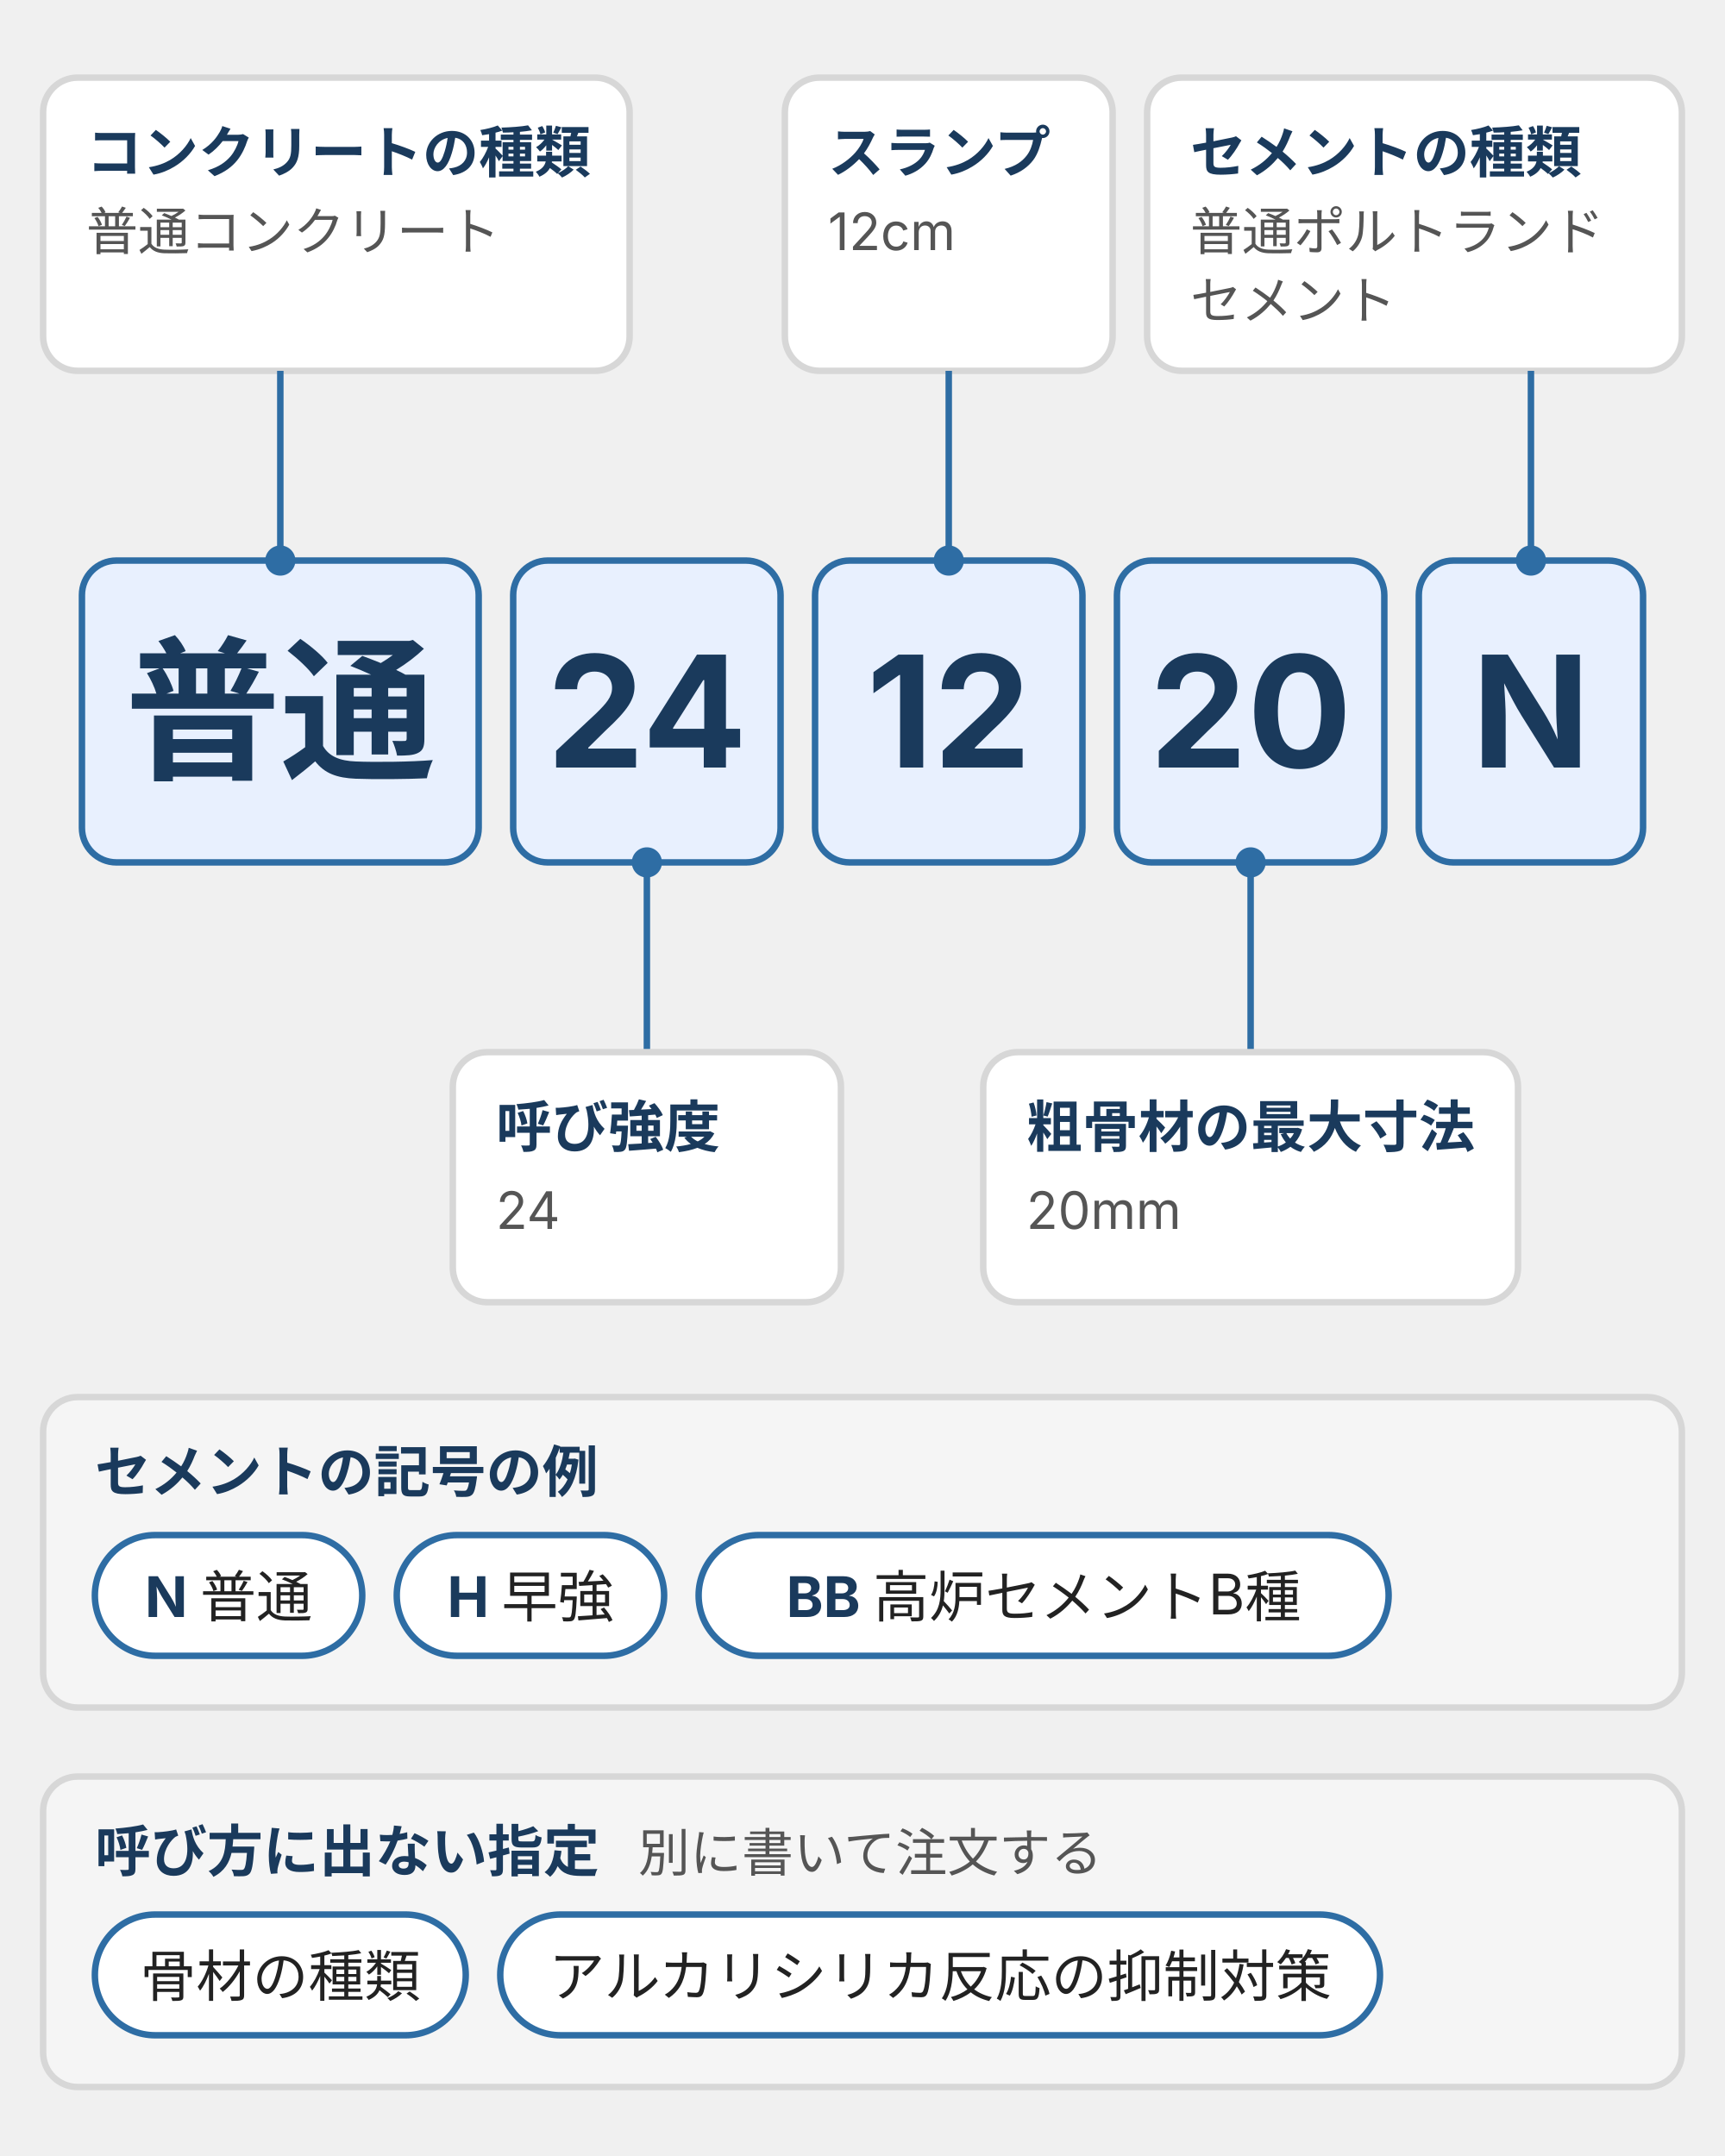
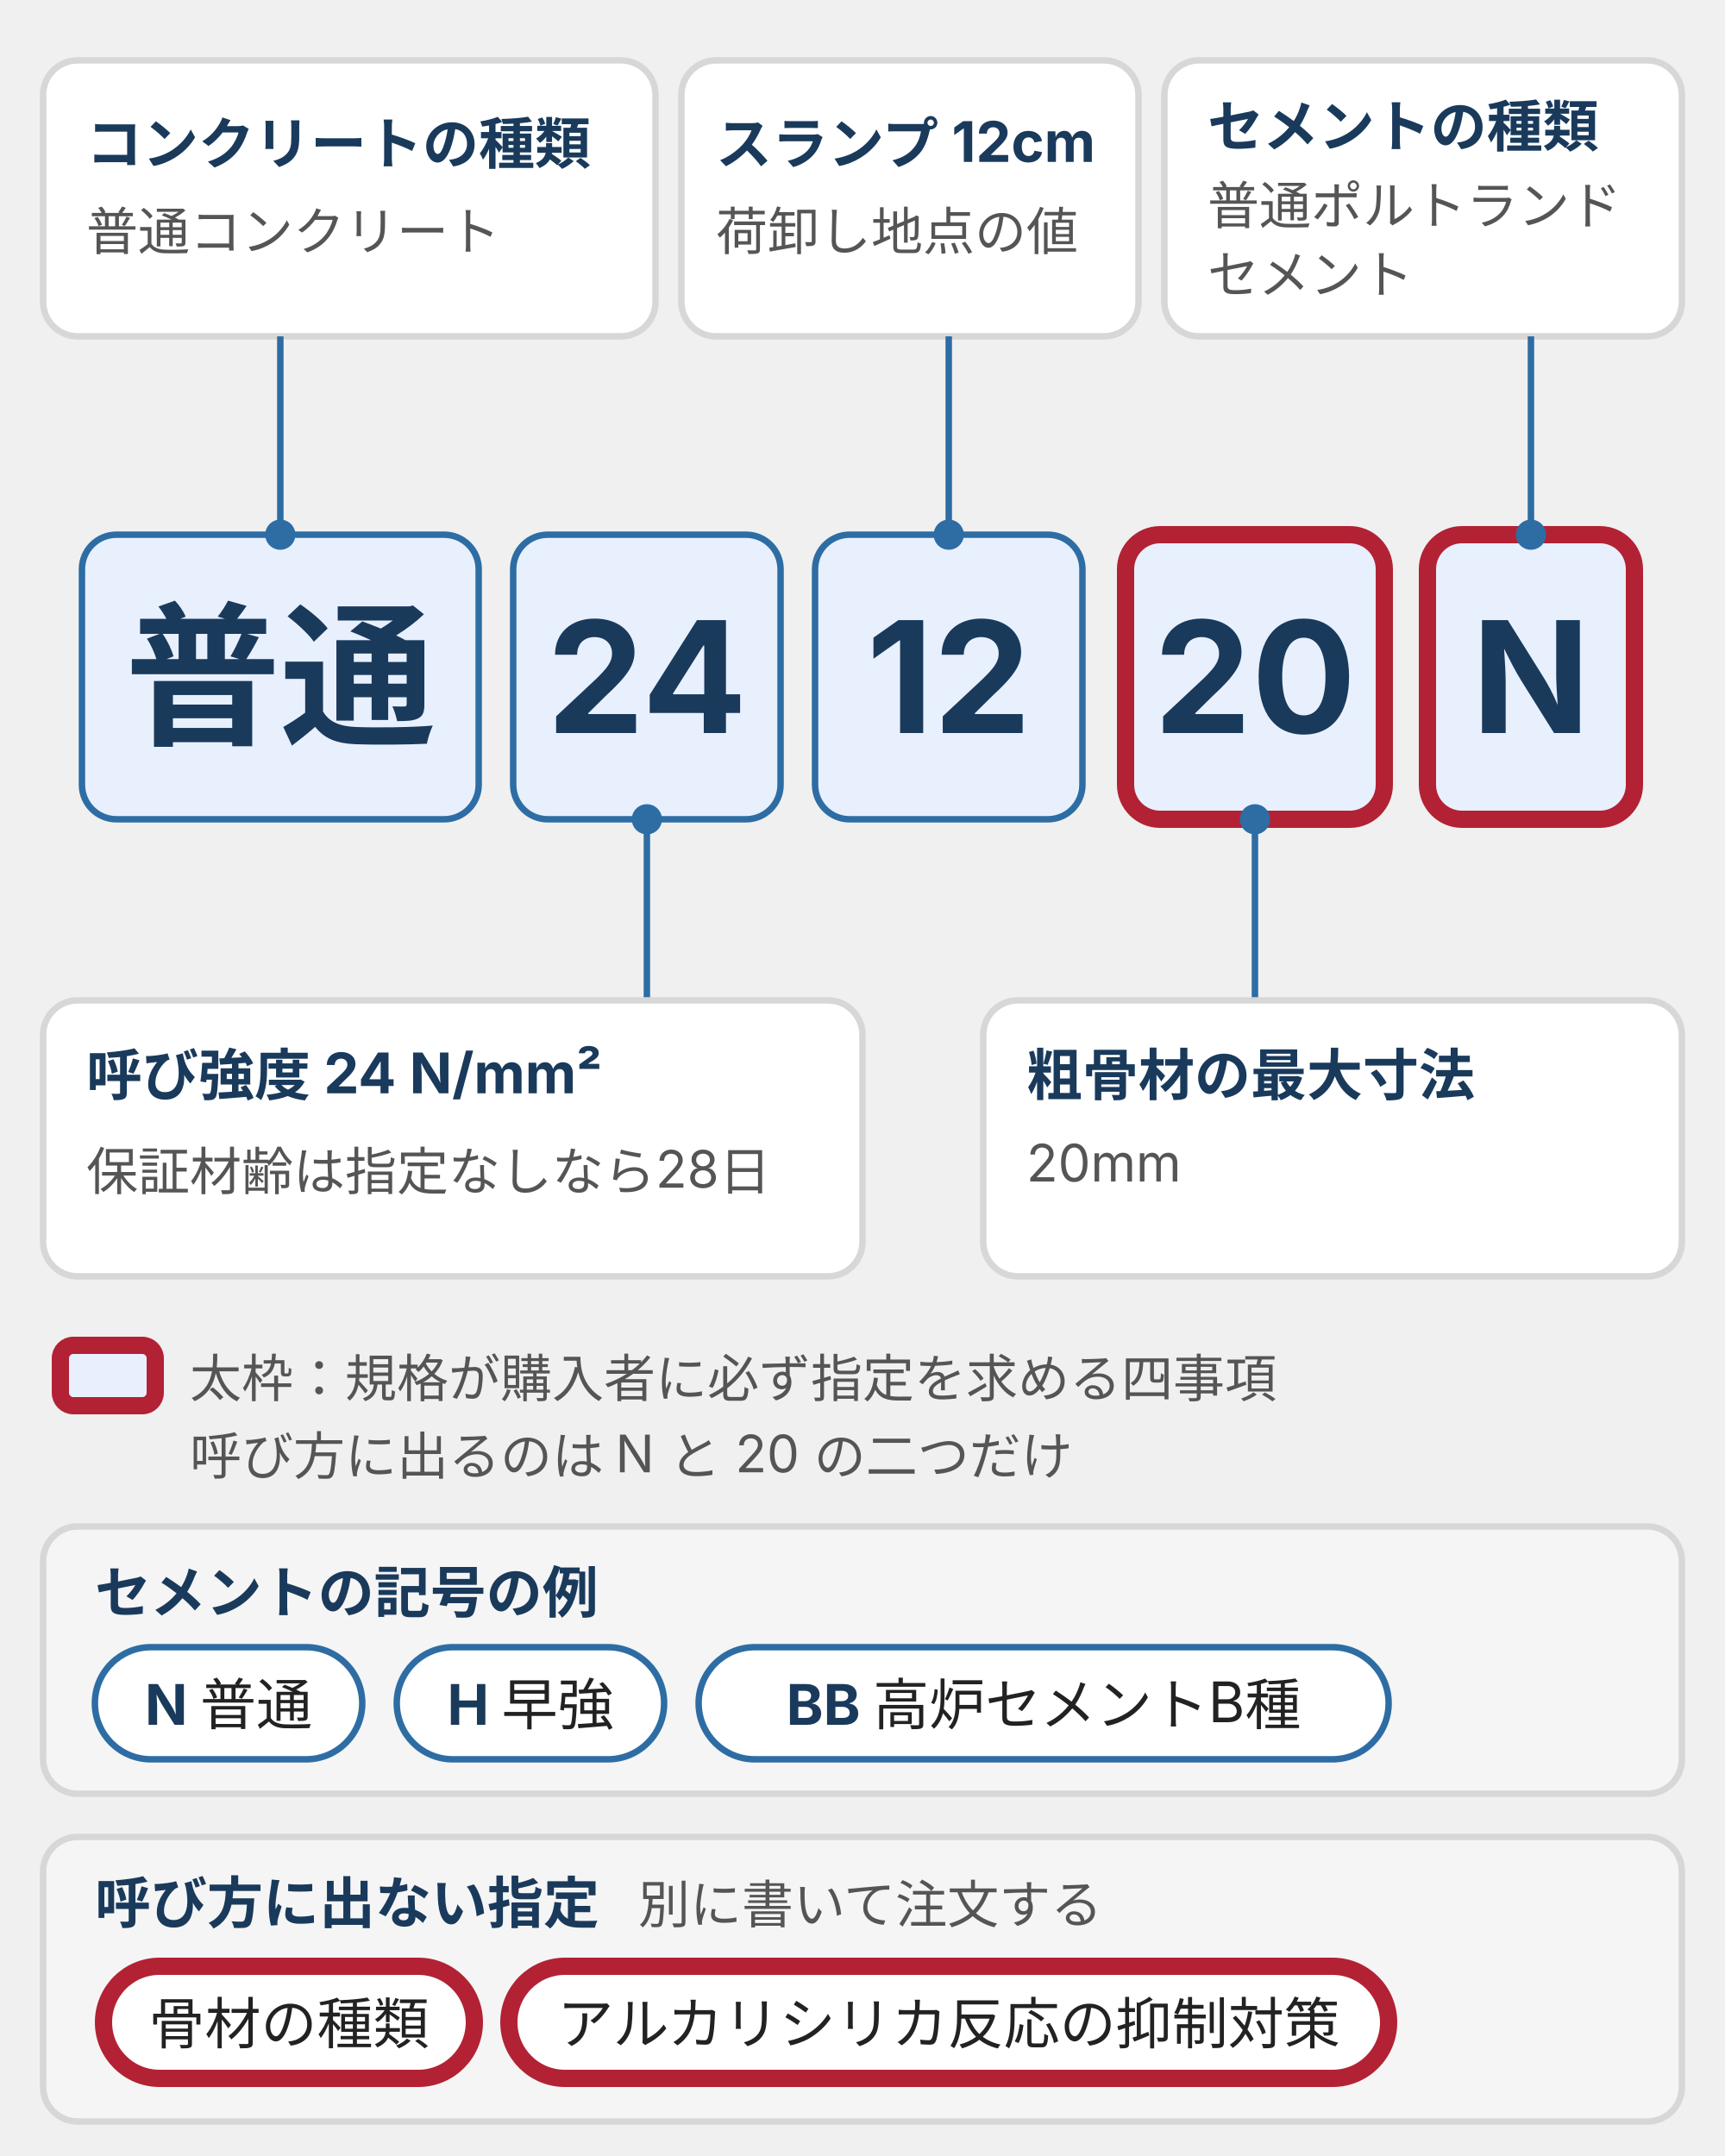
- <svg xmlns="http://www.w3.org/2000/svg" viewBox="0 0 400 500" style="max-width:400px;width:100%" role="img" aria-label="生コンの呼び方「普通 24 12 20 N」の読み方を、引き出し線で示した図。普通はコンクリートの種類で普通コンクリート、24は呼び強度、12はスランプ12cm、20は粗骨材の最大寸法20mm、Nはセメントの種類で普通ポルトランドセメント。下段に、セメントの記号の例と、呼び方に出ないので別に書いて注文する骨材の種類とアルカリシリカ反応の抑制対策を示す。">
+ <svg xmlns="http://www.w3.org/2000/svg" viewBox="0 0 400 500" style="max-width:400px;width:100%" role="img" aria-label="生コンの呼び方「普通 24 12 20 N」の読み方を引き出し線で示した図。規格が購入者に必ず指定を求める四事項のうち、セメントの種類Nと粗骨材の最大寸法20は呼び方に出るが、骨材の種類とアルカリシリカ反応の抑制対策は呼び方に出ないので別に書いて注文する。">
  <defs>
    <style>
      text { font-family: Inter, "Noto Sans JP", "Hiragino Kaku Gothic ProN", "Hiragino Sans", sans-serif; font-size: 13px; fill: #222; }
      .big { font-size: 36px; font-weight: bold; fill: #1a3a5c; text-anchor: middle; }
      .nm { font-size: 13px; font-weight: bold; fill: #1a3a5c; }
      .rd { font-size: 12px; fill: #555; }
      .hd { font-size: 13px; font-weight: bold; fill: #1a3a5c; }
      .hs { font-size: 12px; fill: #555; }
      .chip { font-size: 13px; fill: #222; text-anchor: middle; }
      .card { fill: #ffffff; stroke: #d7d7d7; stroke-width: 1.5; }
      .tok { fill: #e8f0fe; stroke: #2e6da4; stroke-width: 1.5; }
+       .must { fill: #e8f0fe; stroke: #b22234; stroke-width: 4; }
      .panel { fill: #f5f5f5; stroke: #d7d7d7; stroke-width: 1.5; }
      .cp { fill: #ffffff; stroke: #2e6da4; stroke-width: 1.5; }
+       .cpm { fill: #ffffff; stroke: #b22234; stroke-width: 4; }
      .ld { stroke: #2e6da4; stroke-width: 1.5; fill: none; }
    </style>
  </defs>
-   <rect class="tok" x="19" y="130" width="92" height="70" rx="8" />
-   <text class="big" x="65" y="178">普通</text>
-   <rect class="tok" x="119" y="130" width="62" height="70" rx="8" />
-   <text class="big" x="150" y="178">24</text>
-   <rect class="tok" x="189" y="130" width="62" height="70" rx="8" />
-   <text class="big" x="220" y="178">12</text>
-   <rect class="tok" x="259" y="130" width="62" height="70" rx="8" />
-   <text class="big" x="290" y="178">20</text>
-   <rect class="tok" x="329" y="130" width="52" height="70" rx="8" />
-   <text class="big" x="355" y="178">N</text>
-   <rect class="card" x="10" y="18" width="136" height="68" rx="8" />
-   <text class="nm" x="20" y="40">コンクリートの種類</text>
+   <rect class="tok" x="19" y="124" width="92" height="66" rx="8" />
+   <text class="big" x="65" y="170">普通</text>
+   <rect class="tok" x="119" y="124" width="62" height="66" rx="8" />
+   <text class="big" x="150" y="170">24</text>
+   <rect class="tok" x="189" y="124" width="62" height="66" rx="8" />
+   <text class="big" x="220" y="170">12</text>
+   <rect class="must" x="261" y="124" width="60" height="66" rx="8" />
+   <text class="big" x="291" y="170">20</text>
+   <rect class="must" x="331" y="124" width="48" height="66" rx="8" />
+   <text class="big" x="355" y="170">N</text>
+   <rect class="card" x="10" y="14" width="142" height="64" rx="8" />
+   <text class="nm" x="20" y="38">コンクリートの種類</text>
  <text class="rd" x="20" y="58">普通コンクリート</text>
-   <path class="ld" d="M65,86V130" />
-   <circle cx="65" cy="130" r="3.5" fill="#2e6da4" />
-   <rect class="card" x="182" y="18" width="76" height="68" rx="8" />
-   <text class="nm" x="192" y="40">スランプ</text>
-   <text class="rd" x="192" y="58">12cm</text>
-   <path class="ld" d="M220,86V130" />
-   <circle cx="220" cy="130" r="3.5" fill="#2e6da4" />
-   <rect class="card" x="266" y="18" width="124" height="68" rx="8" />
-   <text class="nm" x="276" y="40">セメントの種類</text>
-   <text class="rd" x="276" y="58">普通ポルトランド</text>
-   <text class="rd" x="276" y="74">セメント</text>
-   <path class="ld" d="M355,86V130" />
-   <circle cx="355" cy="130" r="3.5" fill="#2e6da4" />
-   <path class="ld" d="M150,200V244" />
-   <circle cx="150" cy="200" r="3.5" fill="#2e6da4" />
-   <rect class="card" x="105" y="244" width="90" height="58" rx="8" />
-   <text class="nm" x="115" y="266">呼び強度</text>
-   <text class="rd" x="115" y="285">24</text>
-   <path class="ld" d="M290,200V244" />
-   <circle cx="290" cy="200" r="3.5" fill="#2e6da4" />
-   <rect class="card" x="228" y="244" width="124" height="58" rx="8" />
-   <text class="nm" x="238" y="266">粗骨材の最大寸法</text>
-   <text class="rd" x="238" y="285">20mm</text>
-   <rect class="panel" x="10" y="324" width="380" height="72" rx="8" />
-   <text class="hd" x="22" y="346">セメントの記号の例</text>
-   <rect class="cp" x="22" y="356" width="62" height="28" rx="14" />
-   <text class="chip" x="53" y="375">
+   <path class="ld" d="M65,78V124" />
+   <circle cx="65" cy="124" r="3.5" fill="#2e6da4" />
+   <rect class="card" x="158" y="14" width="106" height="64" rx="8" />
+   <text class="nm" x="166" y="38">スランプ 12cm</text>
+   <text class="rd" x="166" y="58">荷卸し地点の値</text>
+   <path class="ld" d="M220,78V124" />
+   <circle cx="220" cy="124" r="3.5" fill="#2e6da4" />
+   <rect class="card" x="270" y="14" width="120" height="64" rx="8" />
+   <text class="nm" x="280" y="34">セメントの種類</text>
+   <text class="rd" x="280" y="52">普通ポルトランド</text>
+   <text class="rd" x="280" y="68">セメント</text>
+   <path class="ld" d="M355,78V124" />
+   <circle cx="355" cy="124" r="3.5" fill="#2e6da4" />
+   <path class="ld" d="M150,190V232" />
+   <circle cx="150" cy="190" r="3.5" fill="#2e6da4" />
+   <rect class="card" x="10" y="232" width="190" height="64" rx="8" />
+   <text class="nm" x="20" y="254">呼び強度 24 N/mm²</text>
+   <text class="rd" x="20" y="276">保証材齢は指定なしなら28日</text>
+   <path class="ld" d="M291,190V232" />
+   <circle cx="291" cy="190" r="3.5" fill="#2e6da4" />
+   <rect class="card" x="228" y="232" width="162" height="64" rx="8" />
+   <text class="nm" x="238" y="254">粗骨材の最大寸法</text>
+   <text class="rd" x="238" y="274">20mm</text>
+   <rect class="must" x="14" y="312" width="22" height="14" rx="3" />
+   <text class="hs" x="44" y="324">太枠：規格が購入者に必ず指定を求める四事項</text>
+   <text class="hs" x="44" y="342">呼び方に出るのは N と 20 の二つだけ</text>
+   <rect class="panel" x="10" y="354" width="380" height="62" rx="8" />
+   <text class="hd" x="22" y="374">セメントの記号の例</text>
+   <rect class="cp" x="22" y="382" width="62" height="26" rx="13" />
+   <text class="chip" x="53" y="400">
    <tspan style="font-weight:bold;fill:#1a3a5c">N</tspan> 普通</text>
-   <rect class="cp" x="92" y="356" width="62" height="28" rx="14" />
-   <text class="chip" x="123" y="375">
+   <rect class="cp" x="92" y="382" width="62" height="26" rx="13" />
+   <text class="chip" x="123" y="400">
    <tspan style="font-weight:bold;fill:#1a3a5c">H</tspan> 早強</text>
-   <rect class="cp" x="162" y="356" width="160" height="28" rx="14" />
-   <text class="chip" x="242" y="375">
+   <rect class="cp" x="162" y="382" width="160" height="26" rx="13" />
+   <text class="chip" x="242" y="400">
    <tspan style="font-weight:bold;fill:#1a3a5c">BB</tspan> 高炉セメントB種</text>
-   <rect class="panel" x="10" y="412" width="380" height="72" rx="8" />
-   <text class="hd" x="22" y="434">呼び方に出ない指定</text>
-   <text class="hs" x="148" y="434">別に書いて注文する</text>
-   <rect class="cp" x="22" y="444" width="86" height="28" rx="14" />
-   <text class="chip" x="65" y="463">骨材の種類</text>
-   <rect class="cp" x="116" y="444" width="204" height="28" rx="14" />
-   <text class="chip" x="218" y="463">アルカリシリカ反応の抑制対策</text>
+   <rect class="panel" x="10" y="426" width="380" height="66" rx="8" />
+   <text class="hd" x="22" y="446">呼び方に出ない指定</text>
+   <text class="hs" x="148" y="446">別に書いて注文する</text>
+   <rect class="cpm" x="24" y="456" width="86" height="26" rx="13" />
+   <text class="chip" x="67" y="474">骨材の種類</text>
+   <rect class="cpm" x="118" y="456" width="204" height="26" rx="13" />
+   <text class="chip" x="220" y="474">アルカリシリカ反応の抑制対策</text>
</svg>
